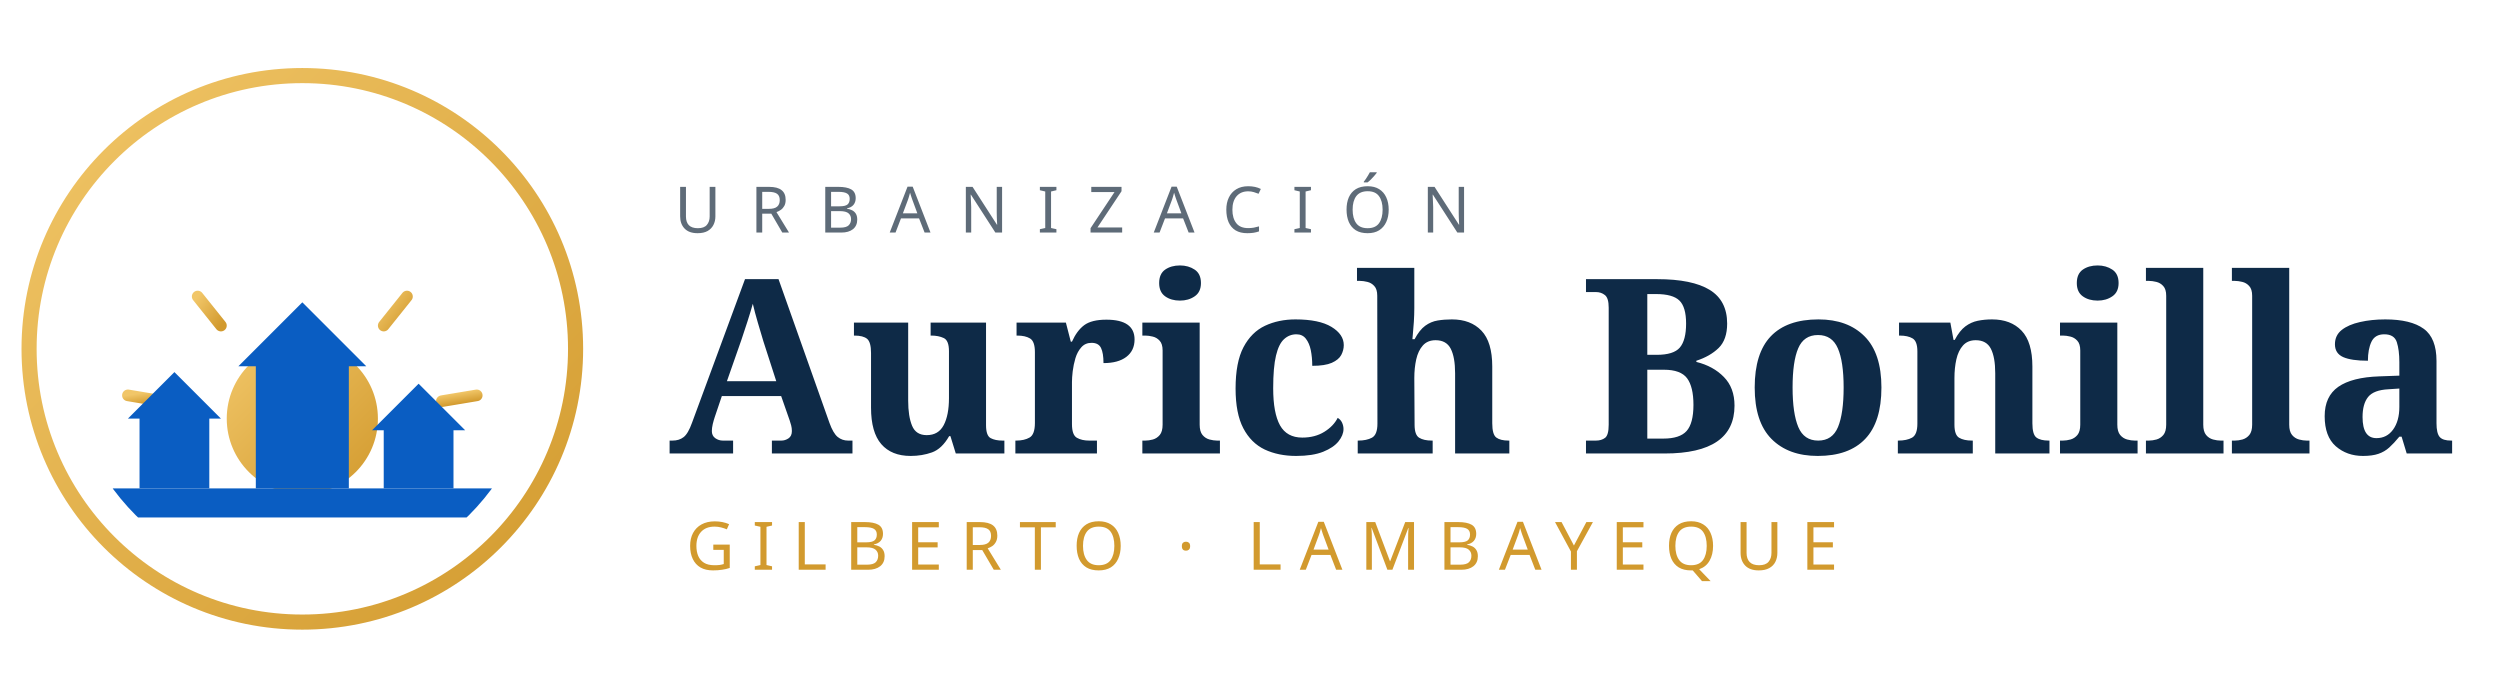
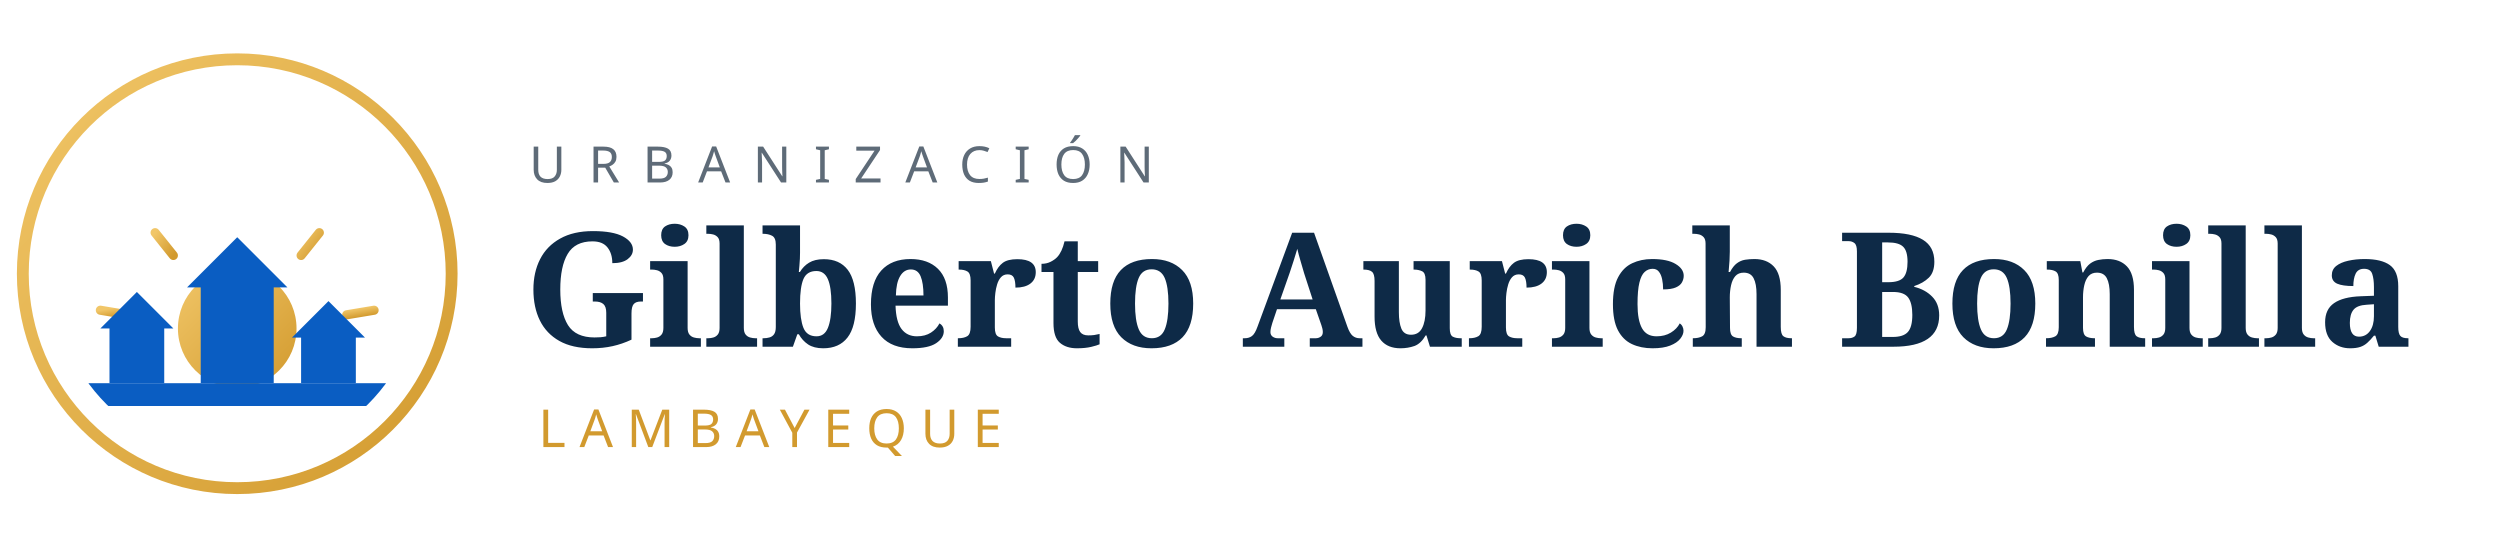
- <svg xmlns="http://www.w3.org/2000/svg" width="430" height="120" viewBox="0 0 430 120" aria-label="Urbanización Aurich Bonilla · Gilberto · Lambayeque">
+ <svg xmlns="http://www.w3.org/2000/svg" width="548" height="120" viewBox="0 0 548 120" aria-label="Urbanización Gilberto Aurich Bonilla · Lambayeque">
  <defs>
    <linearGradient id="g" x1="0" y1="0" x2="1" y2="1">
      <stop offset="0" stop-color="#f1c668" />
      <stop offset="1" stop-color="#d29a2e" />
    </linearGradient>
    <clipPath id="c">
      <circle cx="52" cy="52" r="40.5" />
    </clipPath>
  </defs>
  <g transform="translate(0,8)">
    <circle cx="52" cy="52" r="47" fill="none" stroke="url(#g)" stroke-width="2.6" />
    <g clip-path="url(#c)">
      <circle cx="52" cy="64" r="13" fill="url(#g)" />
      <g stroke="url(#g)" stroke-width="2" stroke-linecap="round">
        <line x1="52" y1="44" x2="52" y2="37" />
        <line x1="38" y1="48" x2="34" y2="43" />
        <line x1="66" y1="48" x2="70" y2="43" />
        <line x1="28" y1="61" x2="22" y2="60" />
        <line x1="76" y1="61" x2="82" y2="60" />
      </g>
      <g fill="#0a5dc2">
        <path d="M24 76 V63 h12 V76 Z" />
        <path d="M22 64 L30 56 L38 64 Z" />
        <path d="M44 76 V54 h16 V76 Z" />
        <path d="M41 55 L52 44 L63 55 Z" />
        <path d="M66 76 V65 h12 V76 Z" />
        <path d="M64 66 L72 58 L80 66 Z" />
      </g>
      <rect x="8" y="76" width="88" height="5" fill="#0a5dc2" />
    </g>
  </g>
  <text x="116" y="40" font-family="'Jost','Segoe UI',sans-serif" font-size="11" letter-spacing="5" fill="#5e6b78">URBANIZACIÓN</text>
-   <text x="115" y="78" font-family="'Cormorant Garamond',Georgia,serif" font-weight="700" font-size="42" fill="#0e2a47">Aurich Bonilla</text>
-   <text x="118" y="98" font-family="'Jost','Segoe UI',sans-serif" font-size="11.5" letter-spacing="3" fill="#d29a2e">GILBERTO · LAMBAYEQUE</text>
+   <text x="115" y="76" font-family="'Cormorant Garamond',Georgia,serif" font-weight="700" font-size="35" fill="#0e2a47">Gilberto Aurich Bonilla</text>
+   <text x="118" y="98" font-family="'Jost','Segoe UI',sans-serif" font-size="11.5" letter-spacing="3" fill="#d29a2e">LAMBAYEQUE</text>
</svg>
